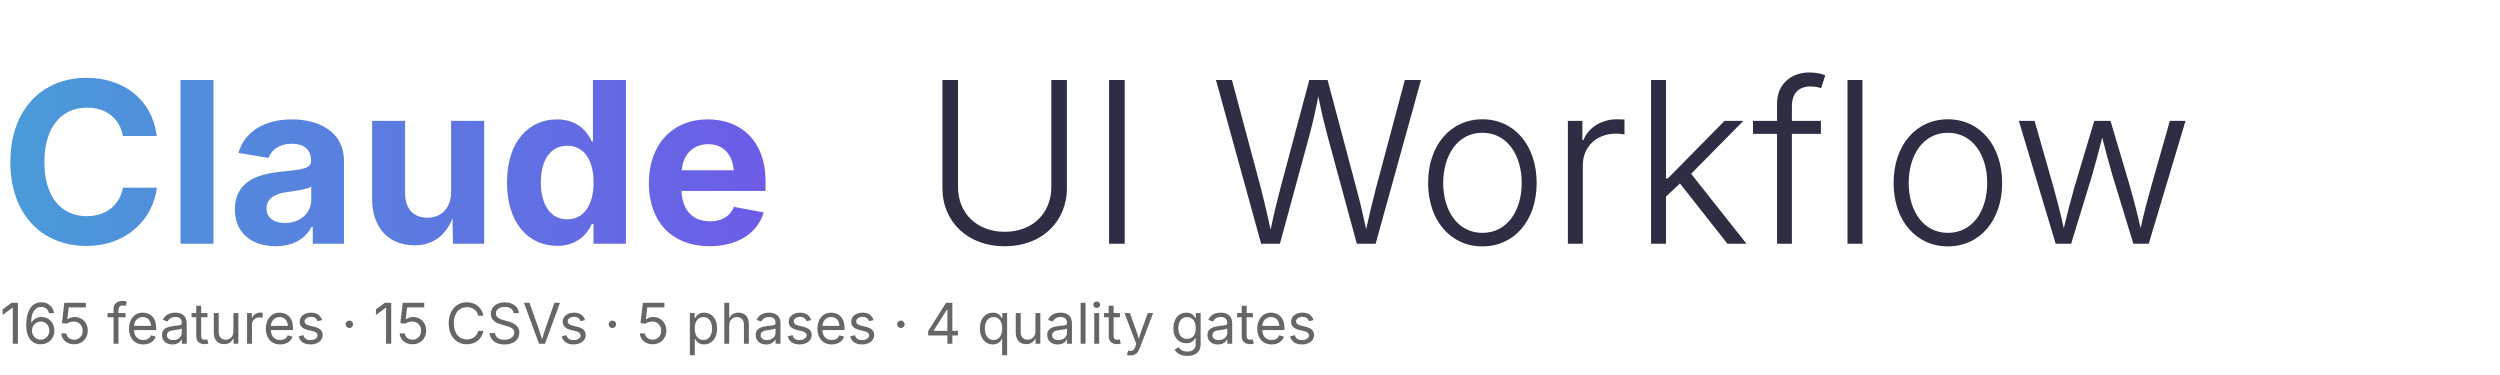
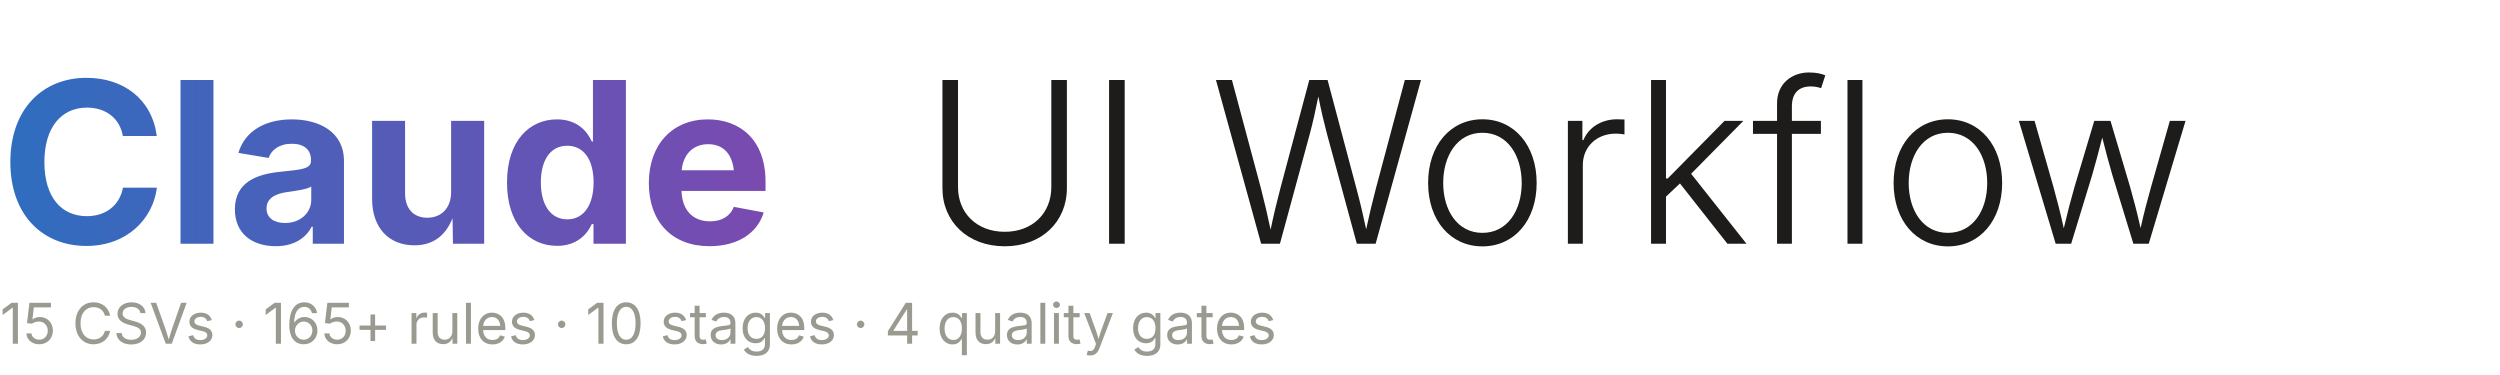
<svg xmlns="http://www.w3.org/2000/svg" viewBox="0 0 800 120" fill="none">
  <defs>
-     <linearGradient id="blueGrad" x1="0%" y1="0%" x2="100%" y2="0%">
-       <stop offset="0%" style="stop-color:#4A9BD9;stop-opacity:1" />
-       <stop offset="100%" style="stop-color:#6C5CE7;stop-opacity:1" />
+     <linearGradient id="brandGrad" x1="0%" y1="0%" x2="100%" y2="0%">
+       <stop offset="0%" style="stop-color:#2f6dbf;stop-opacity:1" />
+       <stop offset="100%" style="stop-color:#7a4ab0;stop-opacity:1" />
    </linearGradient>
  </defs>
-   <text x="0" y="78" font-family="Inter, -apple-system, BlinkMacSystemFont, Segoe UI, Helvetica, Arial, sans-serif" font-size="72" font-weight="700" fill="url(#blueGrad)">Claude</text>
-   <text x="295" y="78" font-family="Inter, -apple-system, BlinkMacSystemFont, Segoe UI, Helvetica, Arial, sans-serif" font-size="72" font-weight="300" fill="#2d2d44">UI Workflow</text>
-   <text x="0" y="110" font-family="Inter, -apple-system, BlinkMacSystemFont, Segoe UI, Helvetica, Arial, sans-serif" font-size="18" font-weight="400" fill="#666666">165 features  ·  15 CSVs  ·  5 phases  ·  4 quality gates</text>
+   <text x="0" y="78" font-family="Inter, -apple-system, BlinkMacSystemFont, Segoe UI, Helvetica, Arial, sans-serif" font-size="72" font-weight="700" fill="url(#brandGrad)">Claude</text>
+   <text x="295" y="78" font-family="Inter, -apple-system, BlinkMacSystemFont, Segoe UI, Helvetica, Arial, sans-serif" font-size="72" font-weight="300" fill="#1d1c1a">UI Workflow</text>
+   <text x="0" y="110" font-family="Inter, -apple-system, BlinkMacSystemFont, Segoe UI, Helvetica, Arial, sans-serif" font-size="18" font-weight="400" fill="#9b9a91">15 CSVs  ·  165+ rules  ·  10 stages  ·  4 quality gates</text>
</svg>
